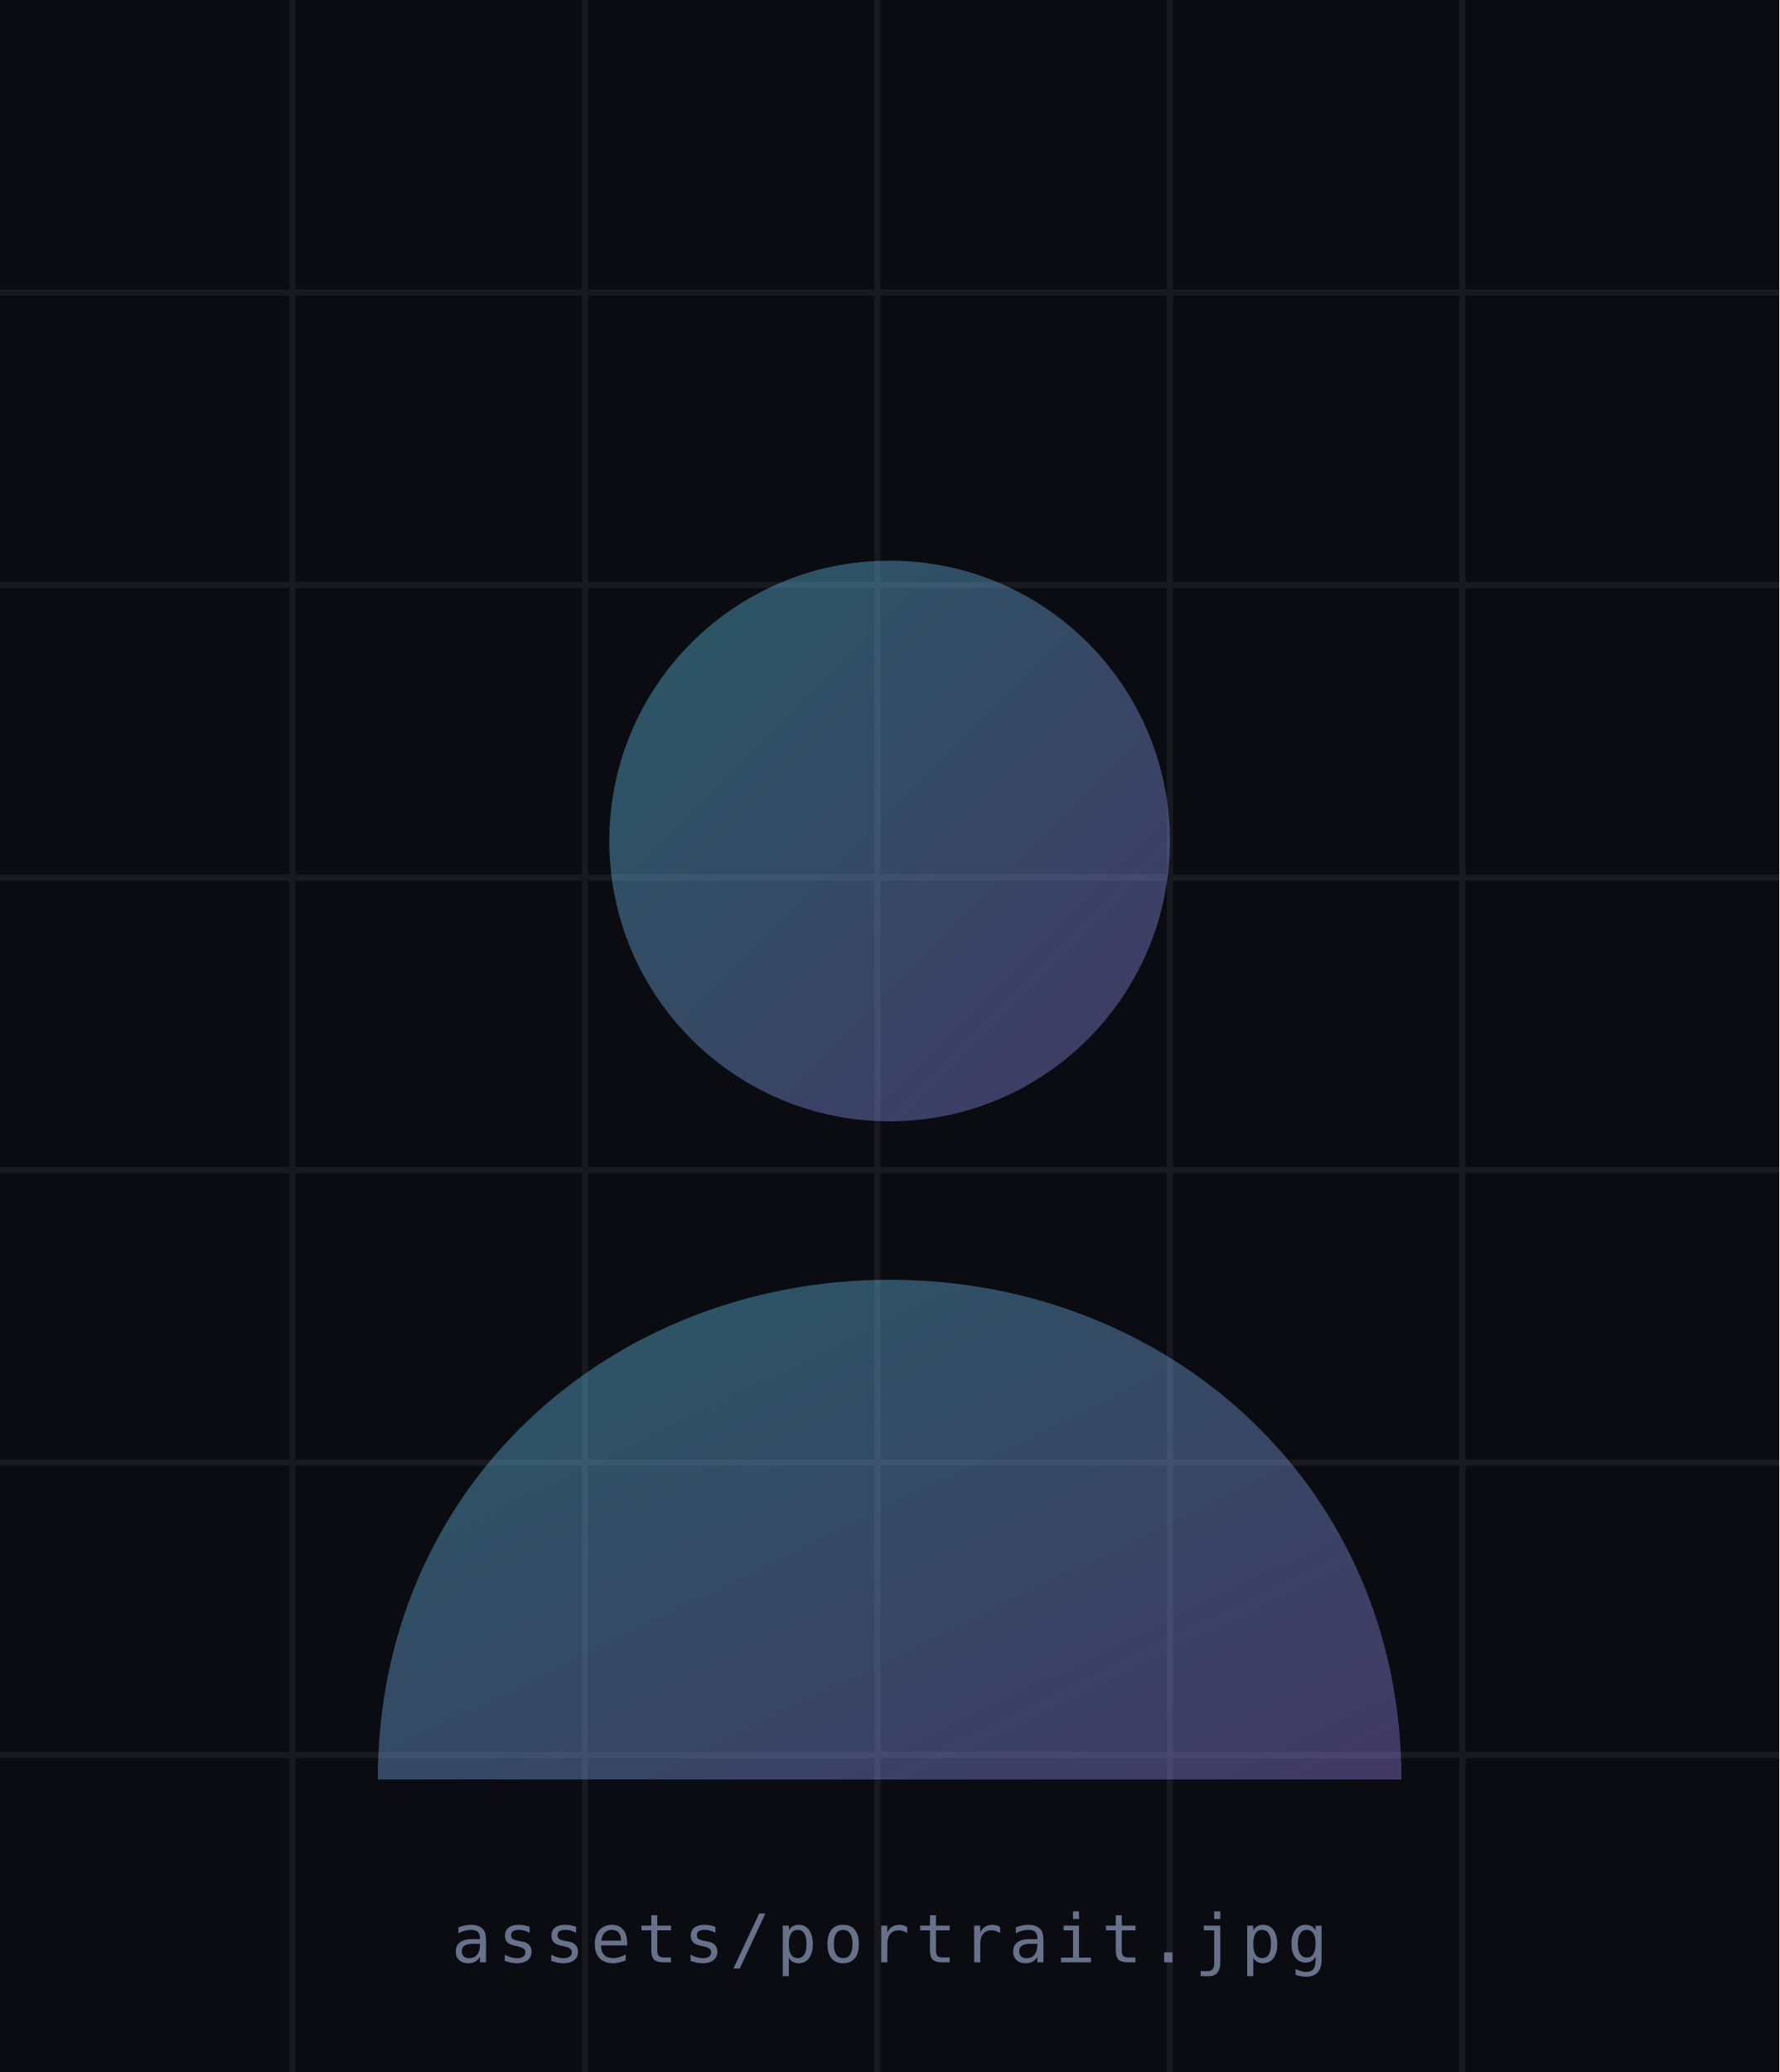
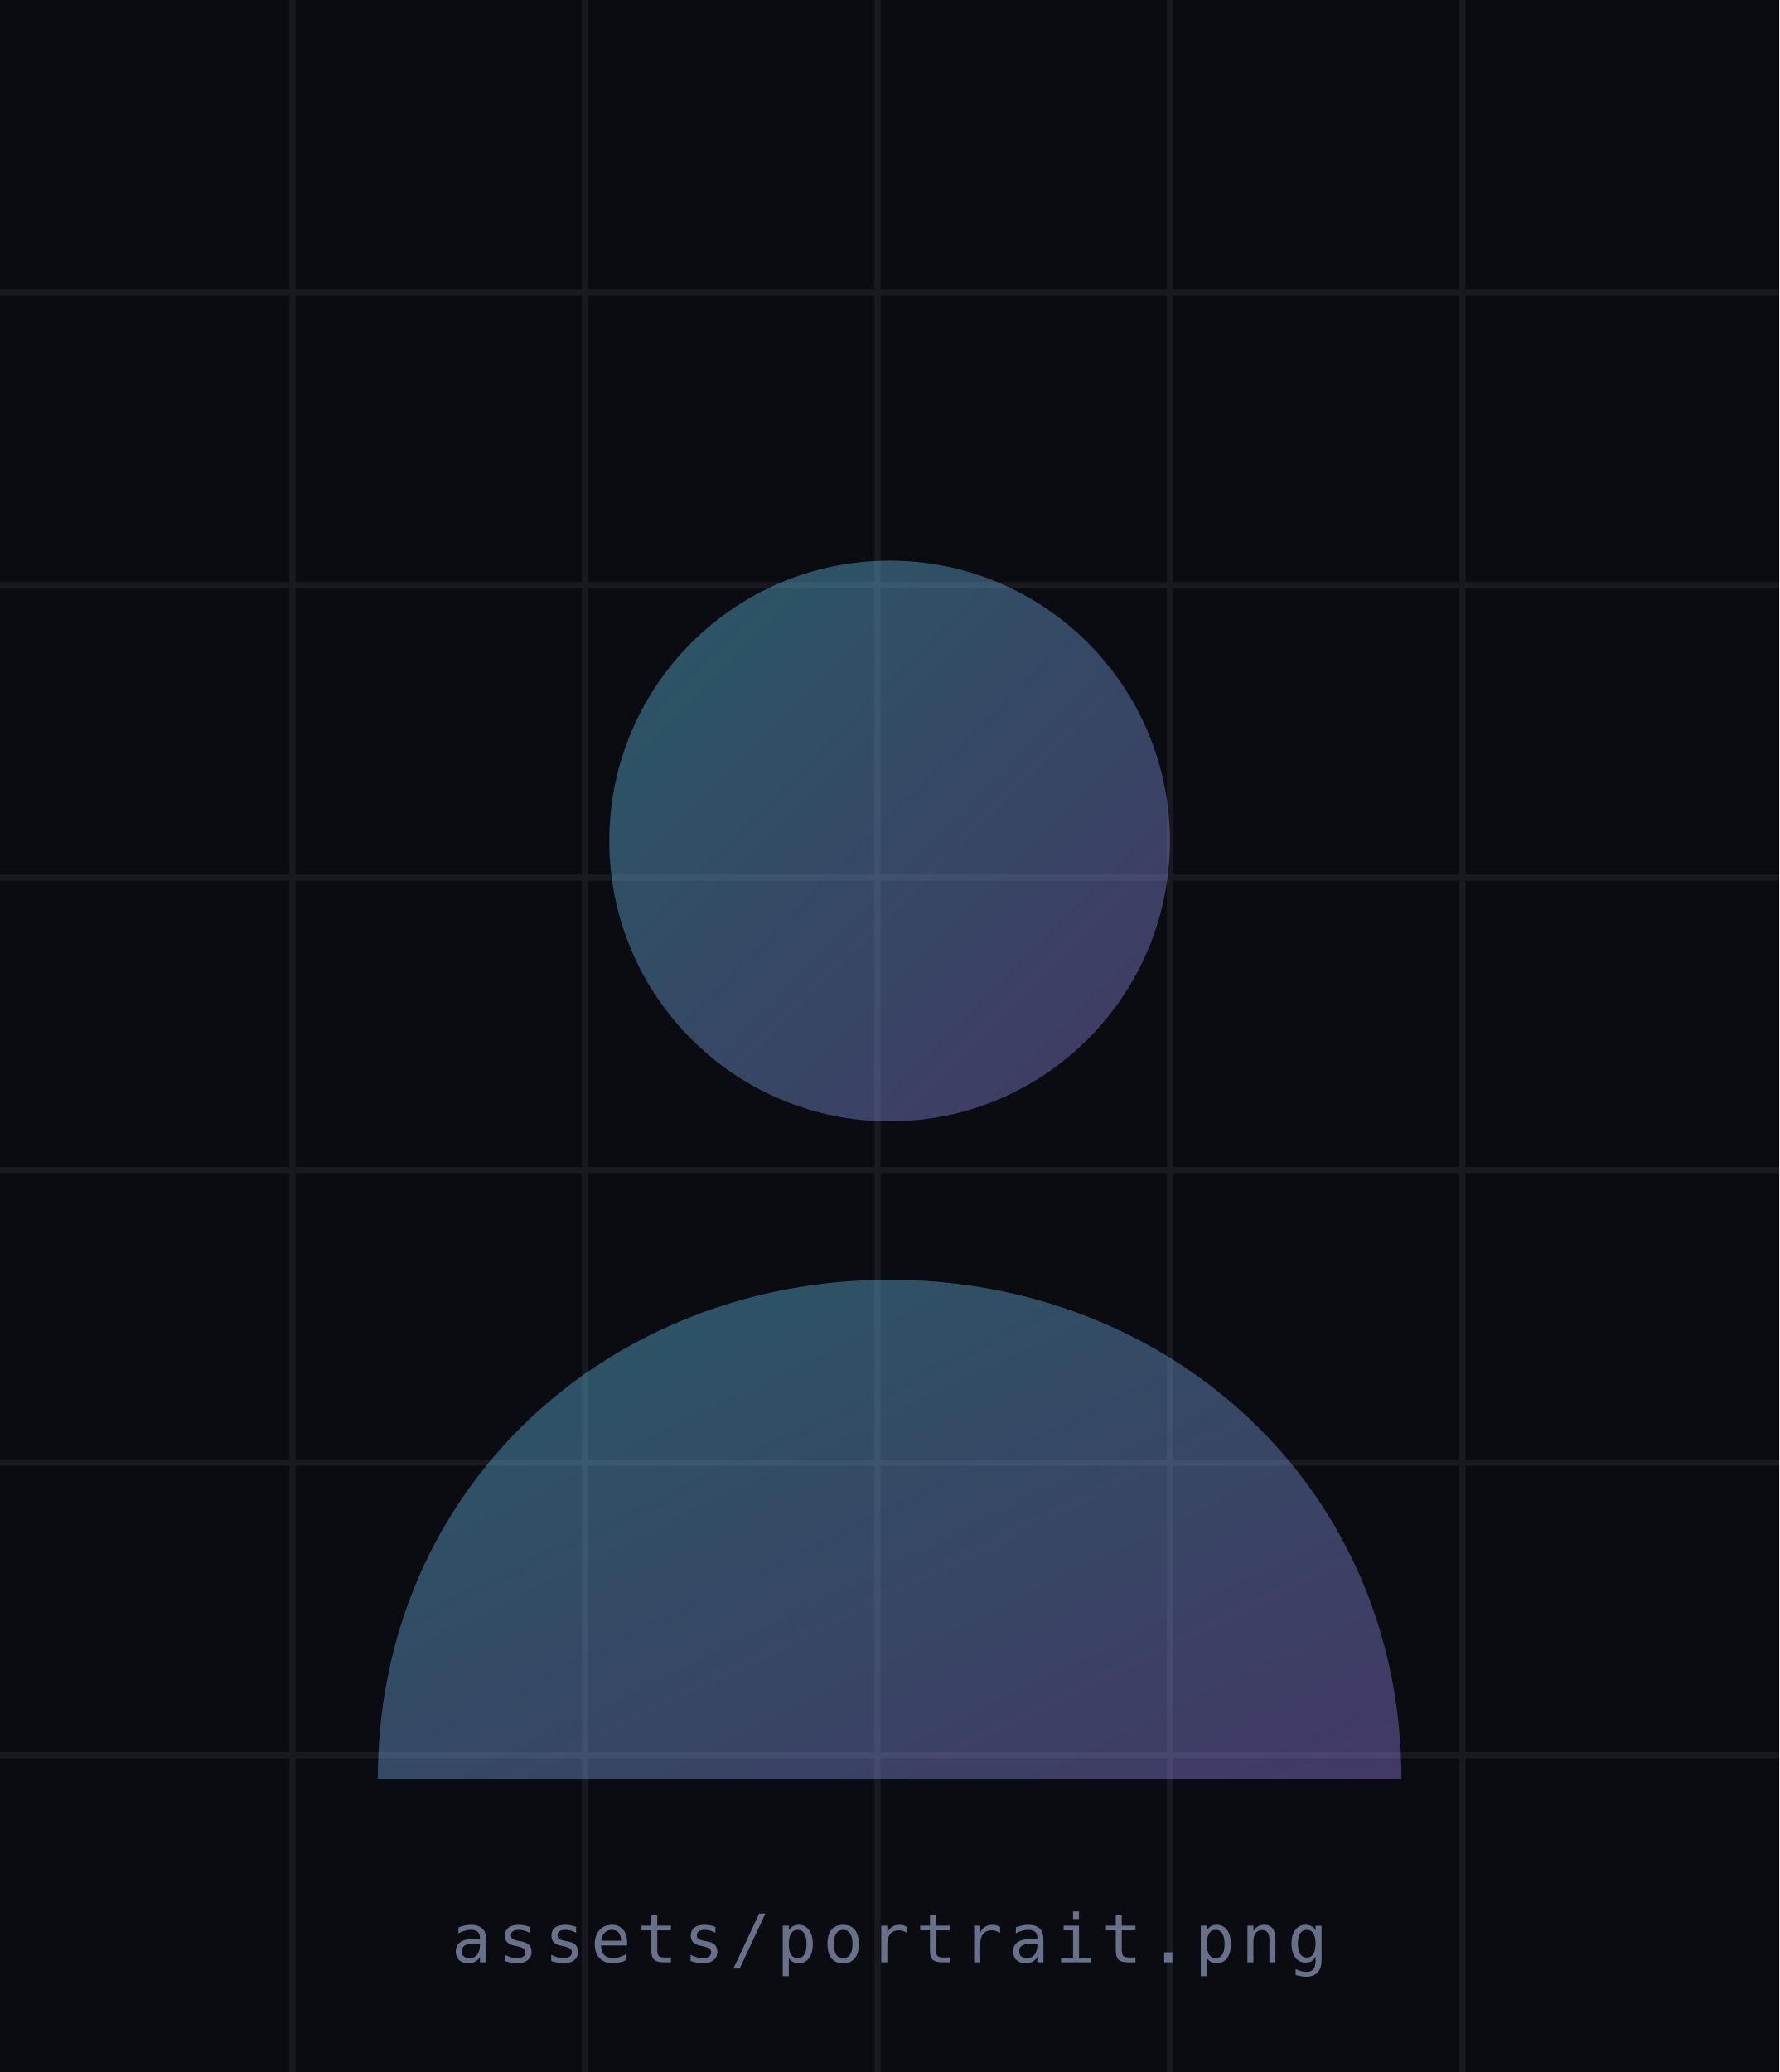
<svg xmlns="http://www.w3.org/2000/svg" viewBox="0 0 292 340" role="img" aria-label="Portrait placeholder">
  <defs>
    <linearGradient id="p" x1="0" y1="0" x2="1" y2="1">
      <stop offset="0" stop-color="#5ee7ff" stop-opacity=".35" />
      <stop offset="1" stop-color="#a98bff" stop-opacity=".35" />
    </linearGradient>
  </defs>
  <rect width="292" height="340" fill="#0a0c12" />
  <g stroke="#ffffff" stroke-opacity="0.06">
    <path d="M0 48h292M0 96h292M0 144h292M0 192h292M0 240h292M0 288h292              M48 0v340M96 0v340M144 0v340M192 0v340M240 0v340" />
  </g>
  <circle cx="146" cy="138" r="46" fill="url(#p)" />
  <path d="M62 292c0-48 38-82 84-82s84 34 84 82z" fill="url(#p)" />
-   <text x="146" y="322" text-anchor="middle" font-family="ui-monospace, Menlo, monospace" font-size="11" fill="#67718a" letter-spacing="1">assets/portrait.jpg</text>
+   <text x="146" y="322" text-anchor="middle" font-family="ui-monospace, Menlo, monospace" font-size="11" fill="#67718a" letter-spacing="1">assets/portrait.png</text>
</svg>
